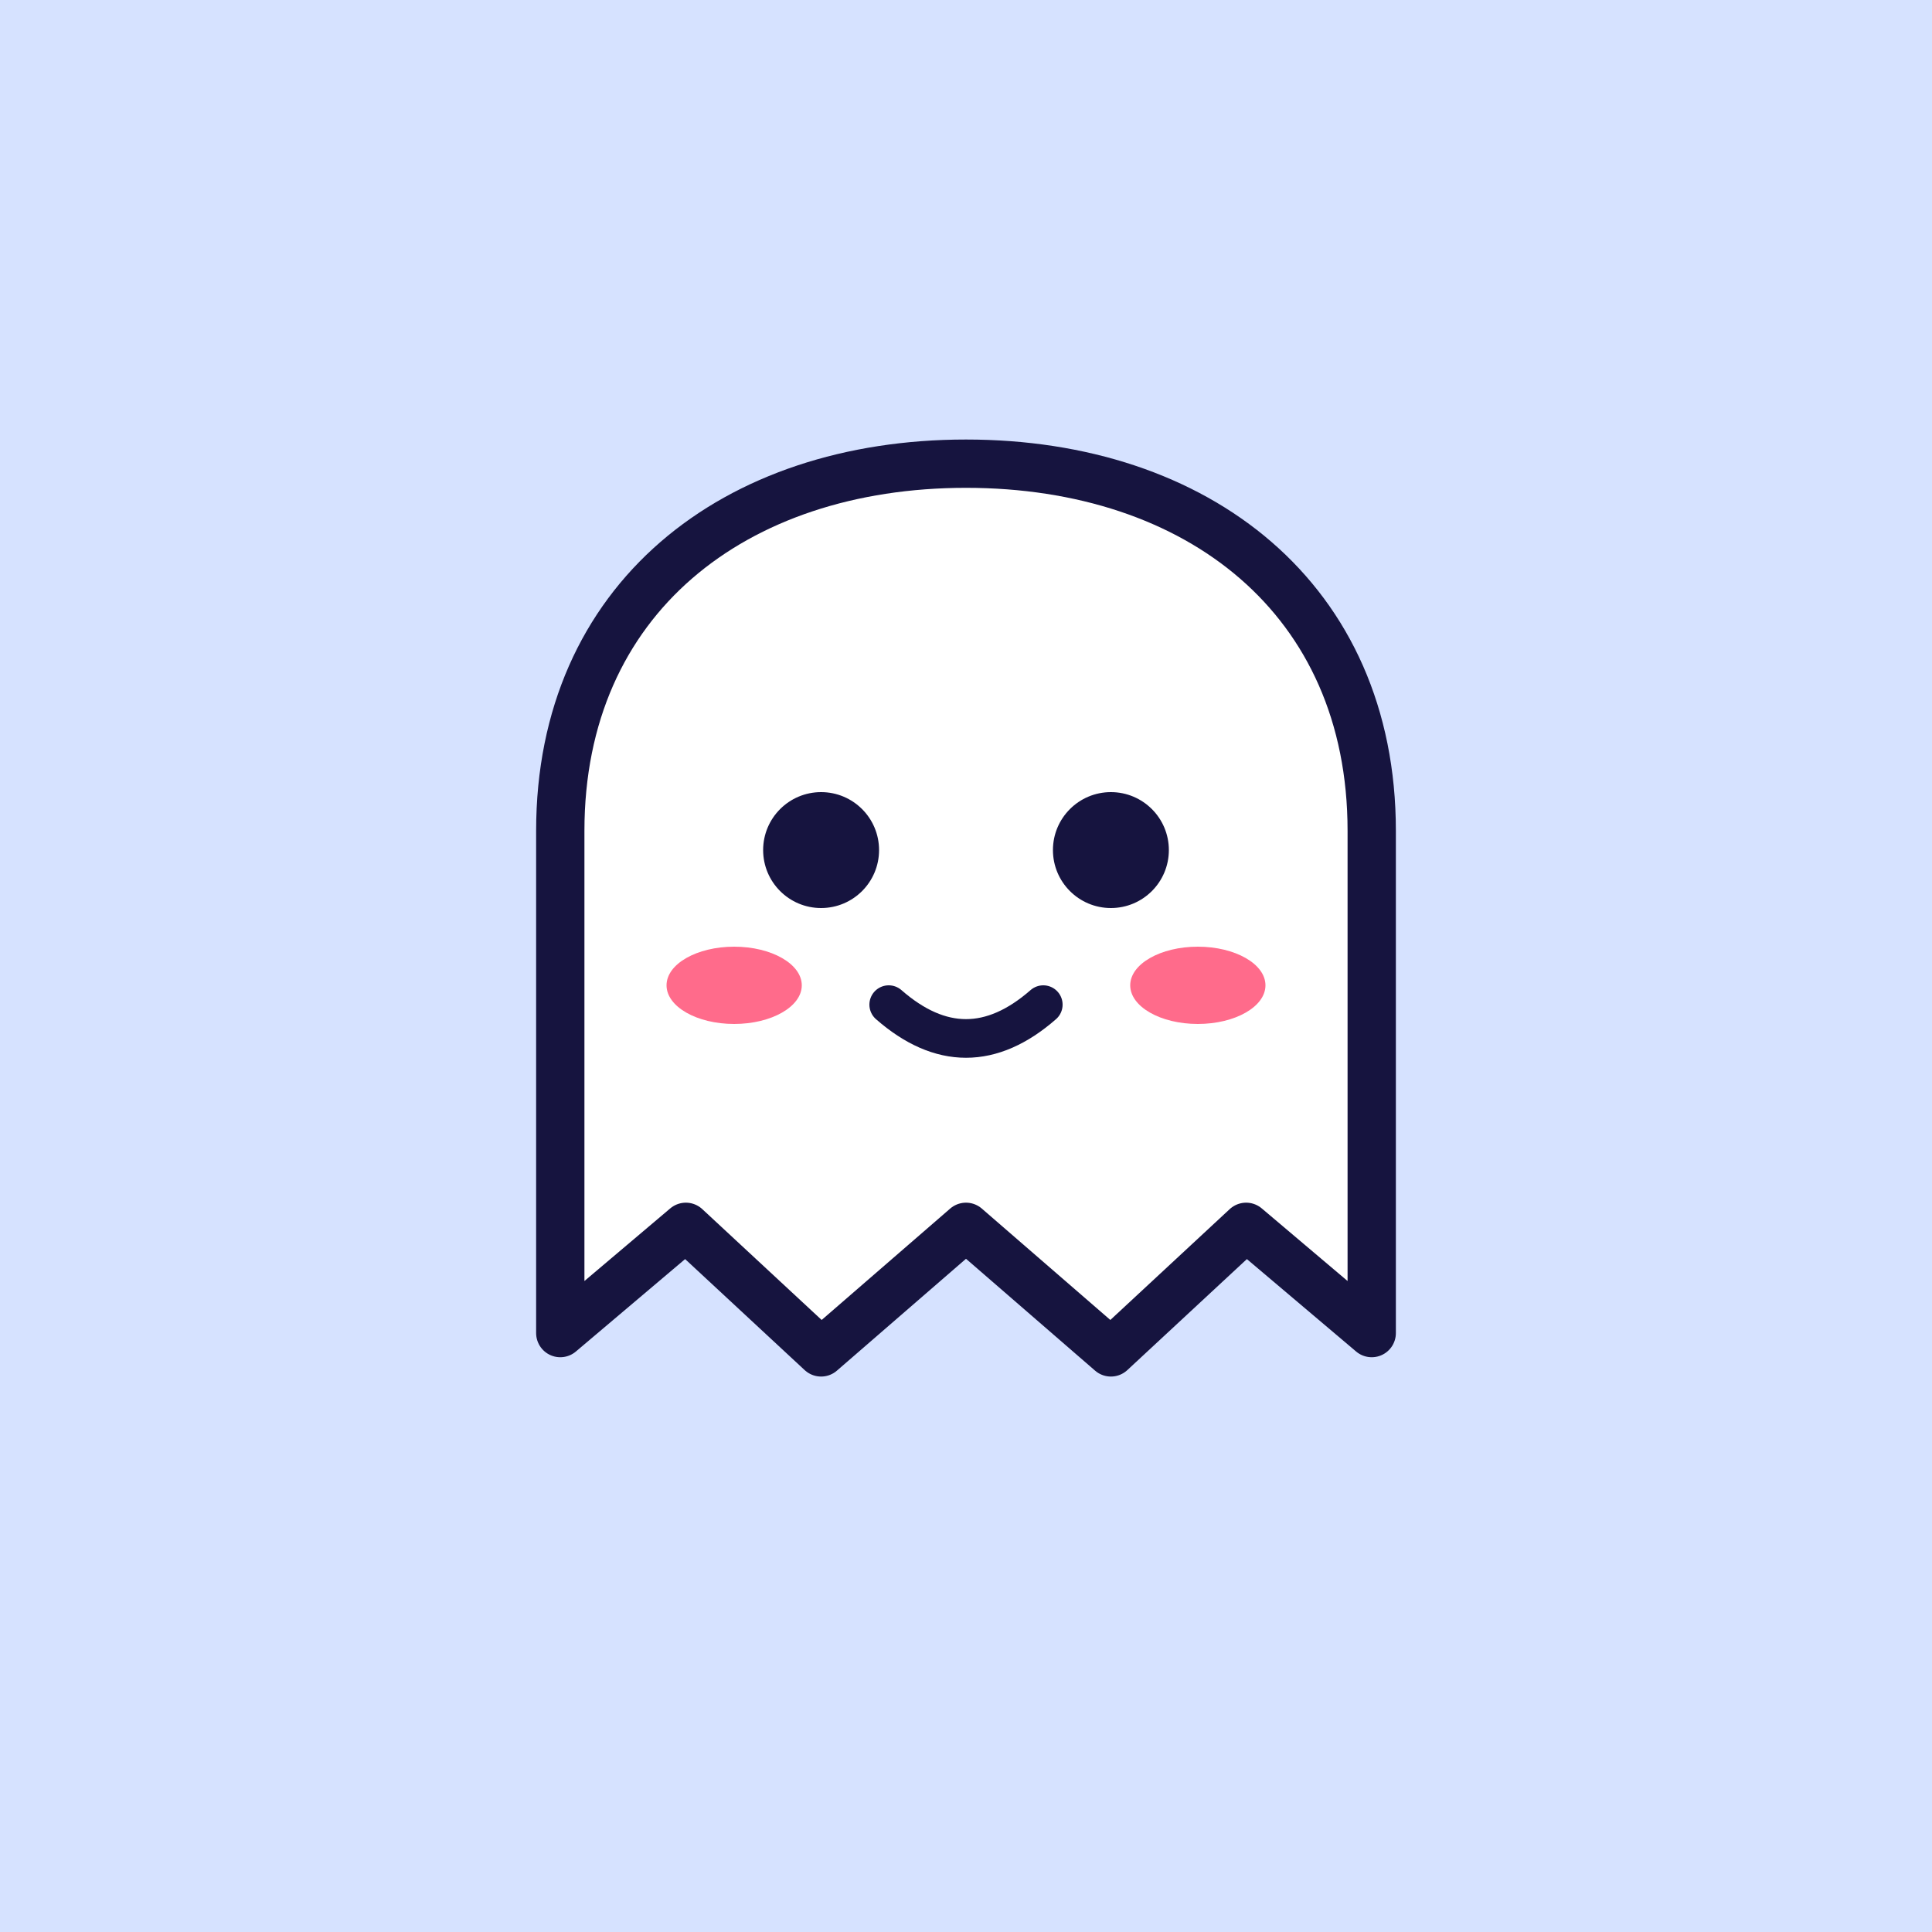
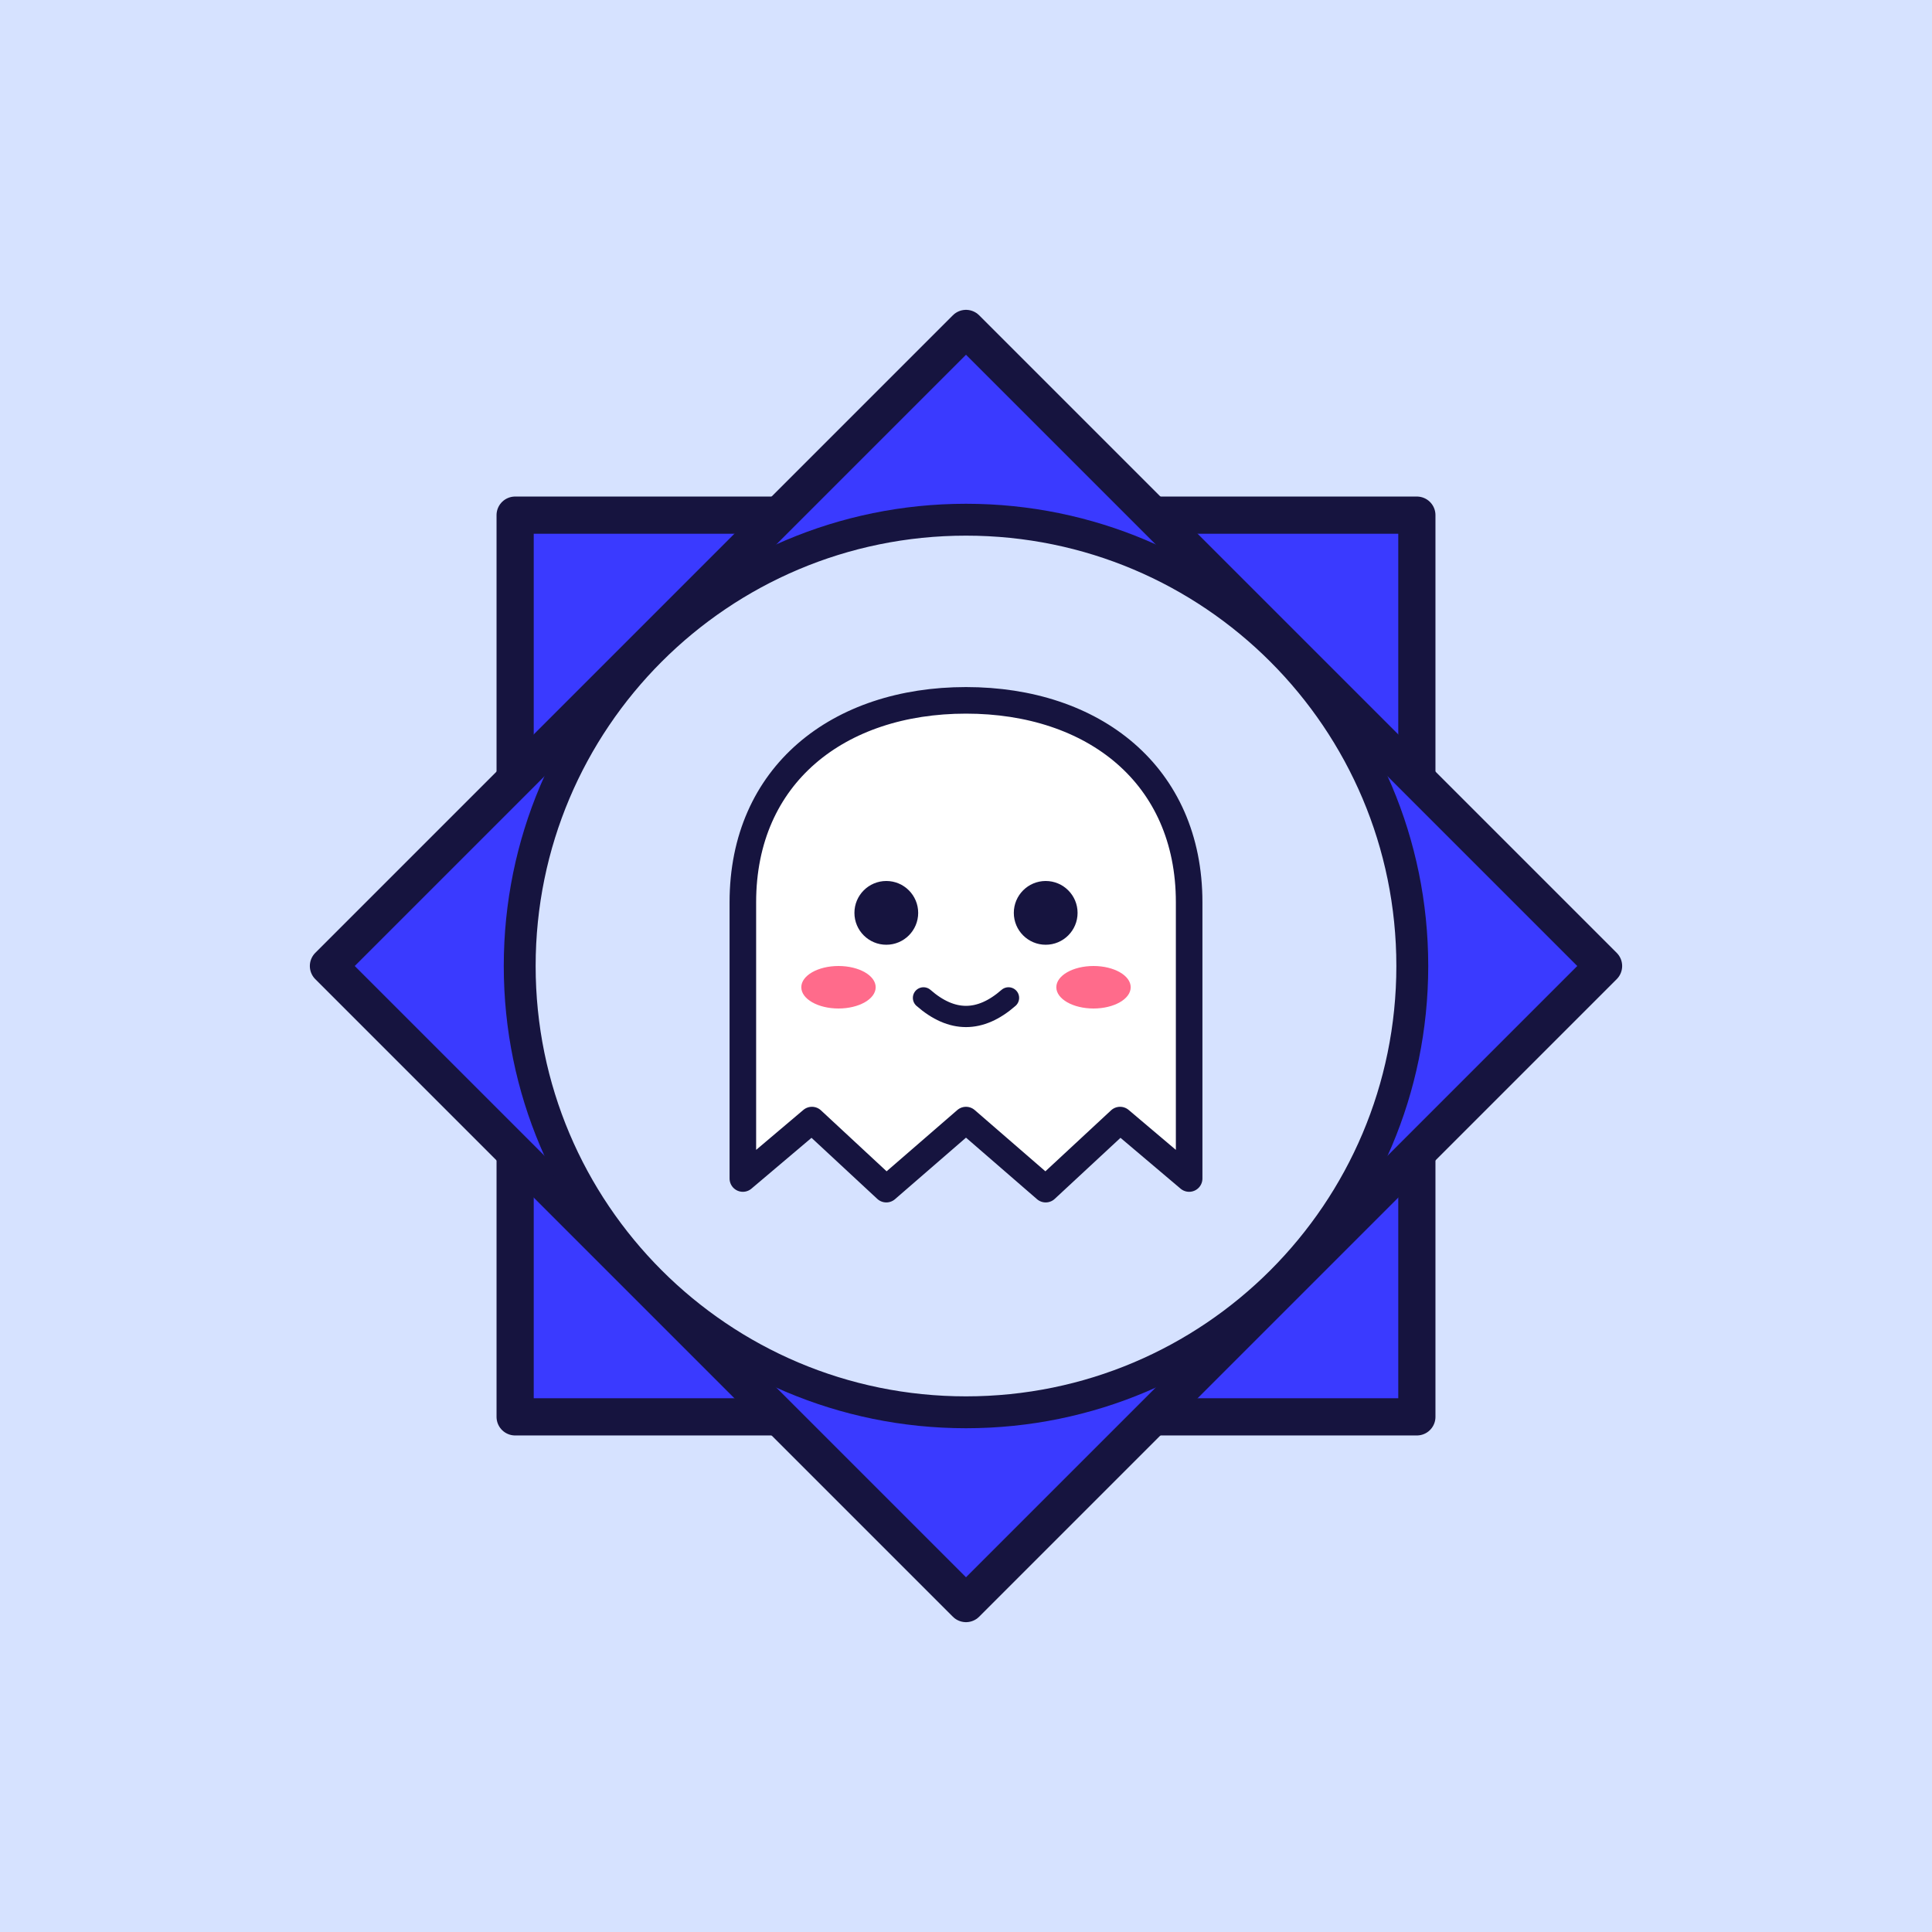
- <svg xmlns="http://www.w3.org/2000/svg" viewBox="0 0 120 120">
-   <rect width="120" height="120" fill="#d6e2ff" />
-   <g transform="translate(24 24) scale(.6)">
-     <path d="M18 98V46C18 22 36 8 60 8s42 14 42 38v52l-13-11-14 13-15-13-15 13-14-13z" fill="#fff" stroke="#16143f" stroke-width="5" stroke-linejoin="round" />
-     <circle cx="45" cy="48" r="6" fill="#16143f" />
-     <circle cx="75" cy="48" r="6" fill="#16143f" />
-     <ellipse cx="36" cy="62" rx="7" ry="4" fill="#ff6b8b" />
-     <ellipse cx="84" cy="62" rx="7" ry="4" fill="#ff6b8b" />
-     <path d="M52 64q8 7 16 0" stroke="#16143f" stroke-width="4" fill="none" stroke-linecap="round" />
+ <svg xmlns="http://www.w3.org/2000/svg" viewBox="-100 -100 200 200">
+   <rect x="-100" y="-100" width="200" height="200" fill="#d6e2ff" />
+   <g transform="scale(1.1)">
+     <polygon points="42.43,42.43 -42.43,42.43 -42.43,-42.43 42.43,-42.43" fill="#3a3aff" stroke="#16143f" stroke-width="3.5" stroke-linejoin="round" />
+     <polygon points="60.00,0.00 0.00,60.00 -60.00,0.00 -0.00,-60.00" fill="#3a3aff" stroke="#16143f" stroke-width="3.5" stroke-linejoin="round" />
+     <circle r="42" fill="#d6e2ff" stroke="#16143f" stroke-width="3" />
+     <g transform="translate(-30 -29) scale(.5)">
+       <path d="M18 98V46C18 22 36 8 60 8s42 14 42 38v52l-13-11-14 13-15-13-15 13-14-13z" fill="#fff" stroke="#16143f" stroke-width="5" stroke-linejoin="round" />
+       <circle cx="45" cy="48" r="6" fill="#16143f" />
+       <circle cx="75" cy="48" r="6" fill="#16143f" />
+       <ellipse cx="36" cy="62" rx="7" ry="4" fill="#ff6b8b" />
+       <ellipse cx="84" cy="62" rx="7" ry="4" fill="#ff6b8b" />
+       <path d="M52 64q8 7 16 0" stroke="#16143f" stroke-width="4" fill="none" stroke-linecap="round" />
+     </g>
  </g>
</svg>
